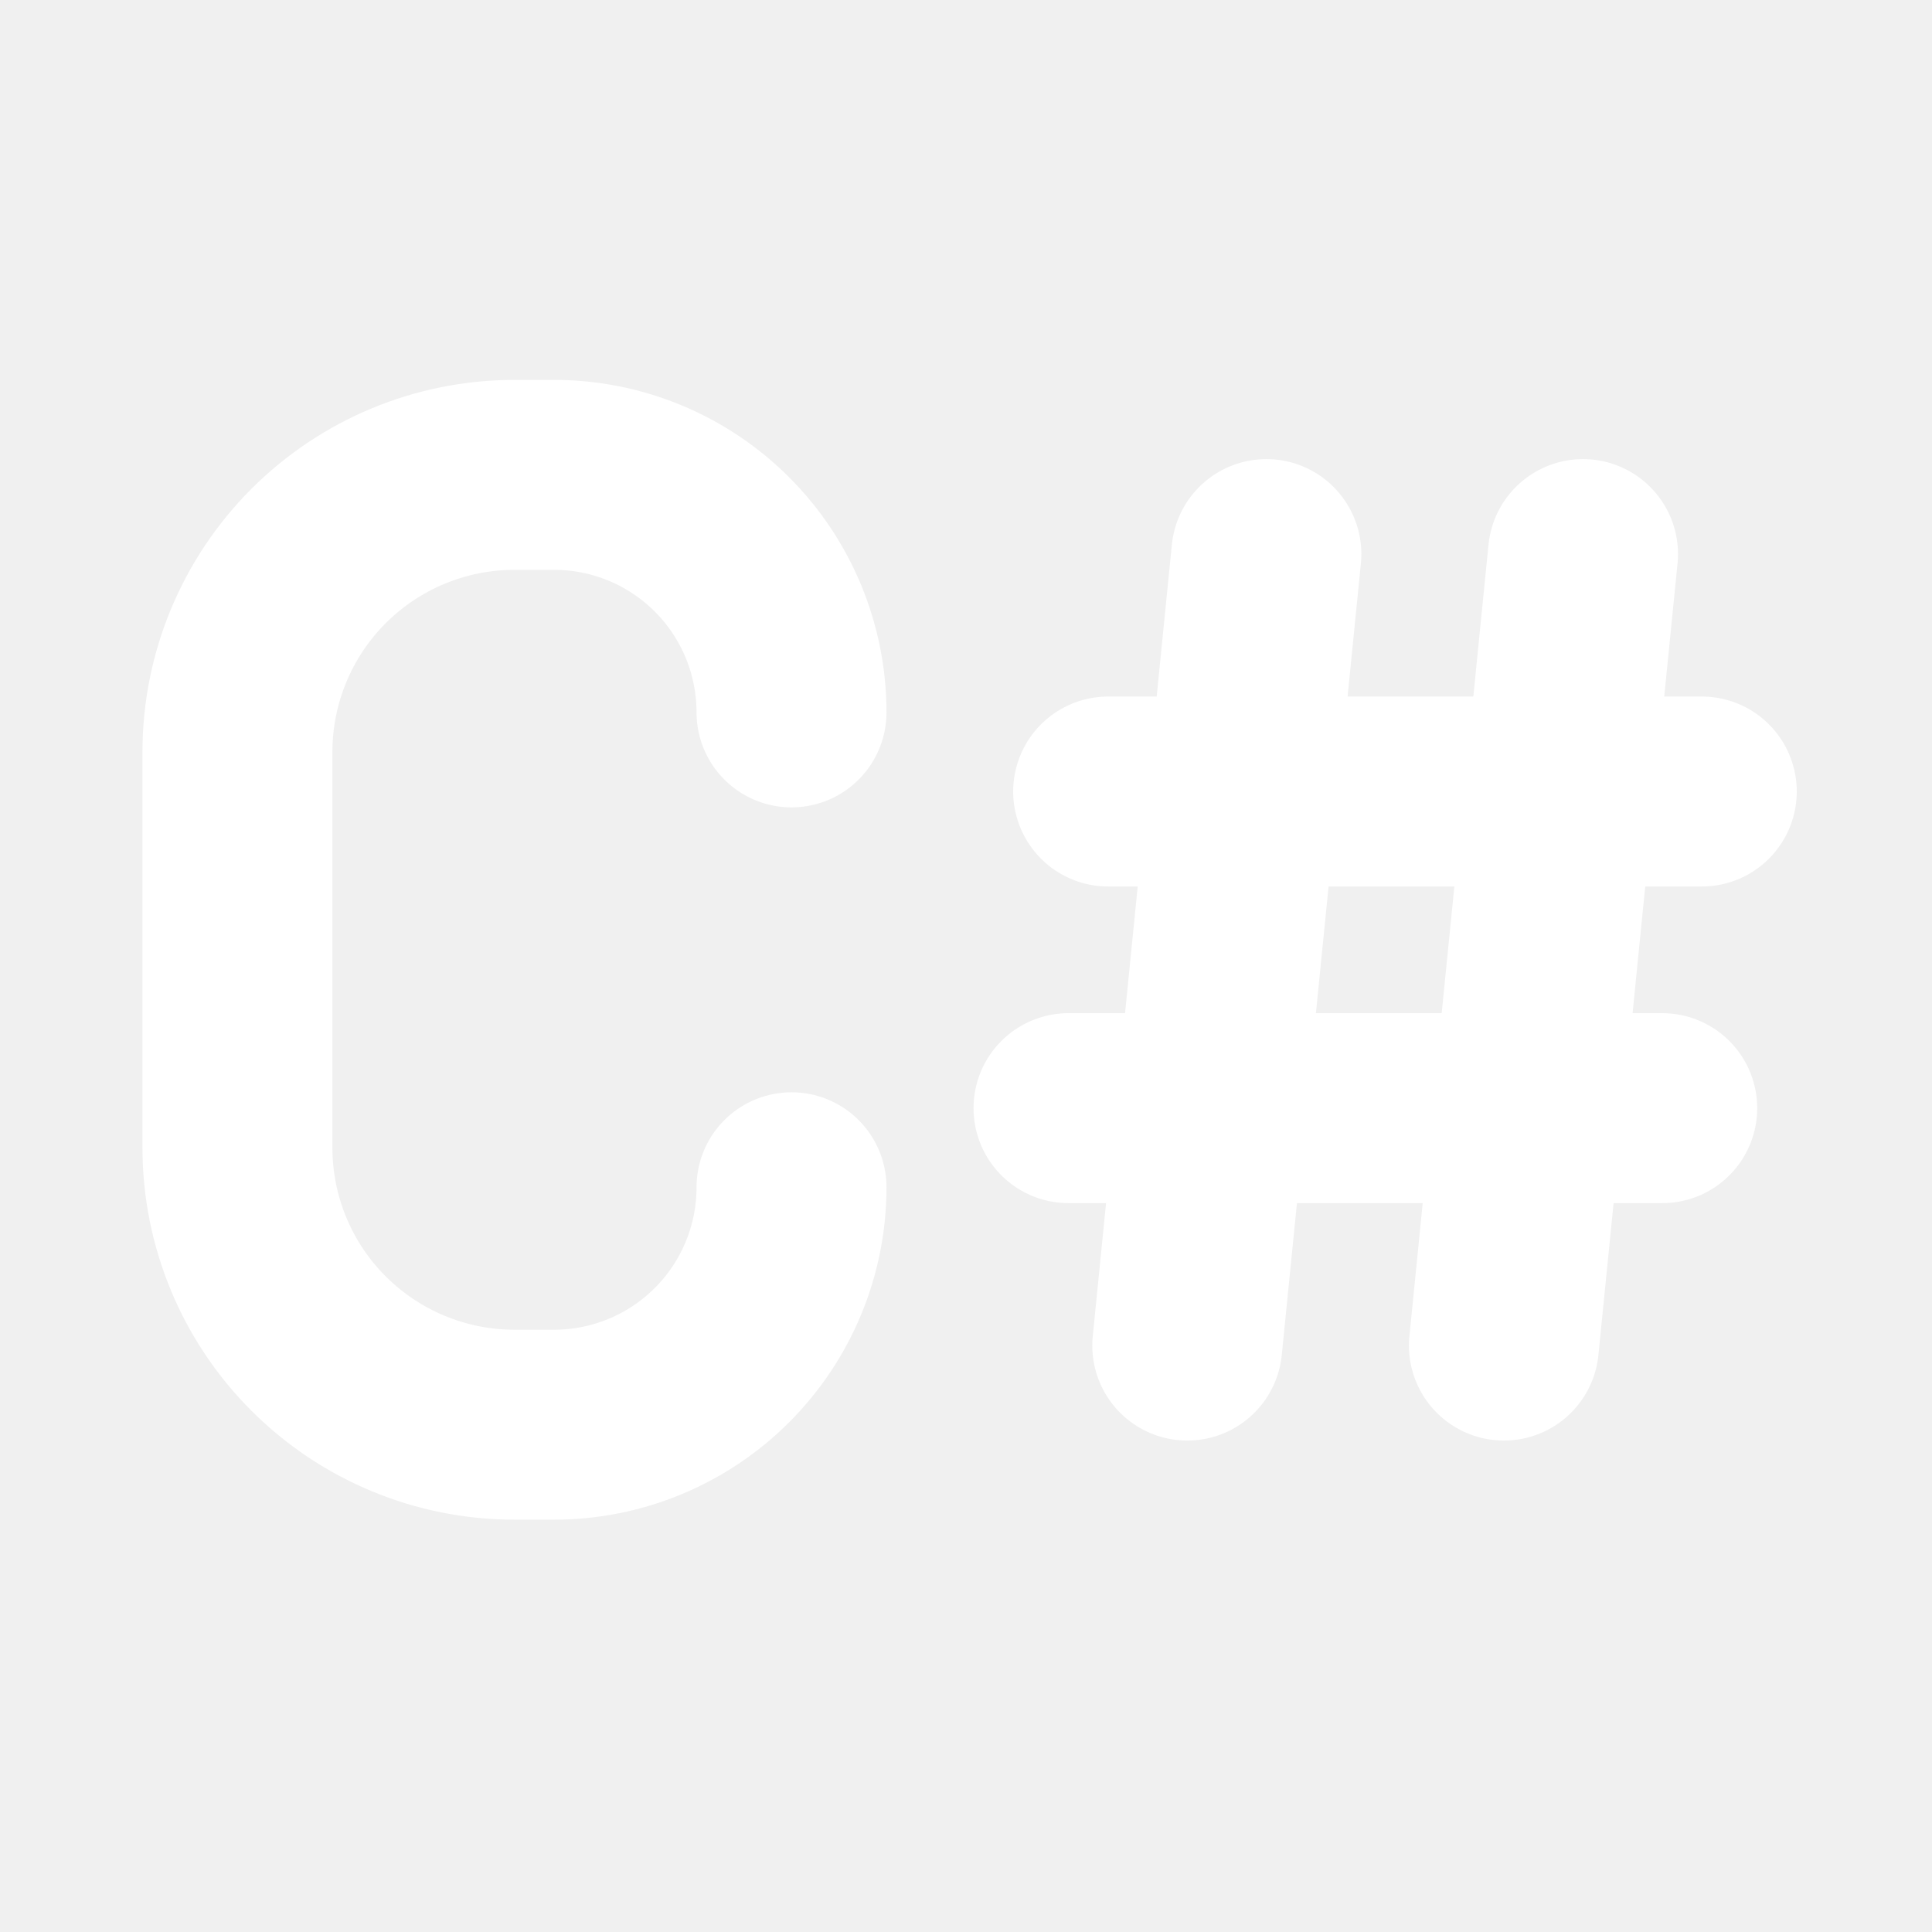
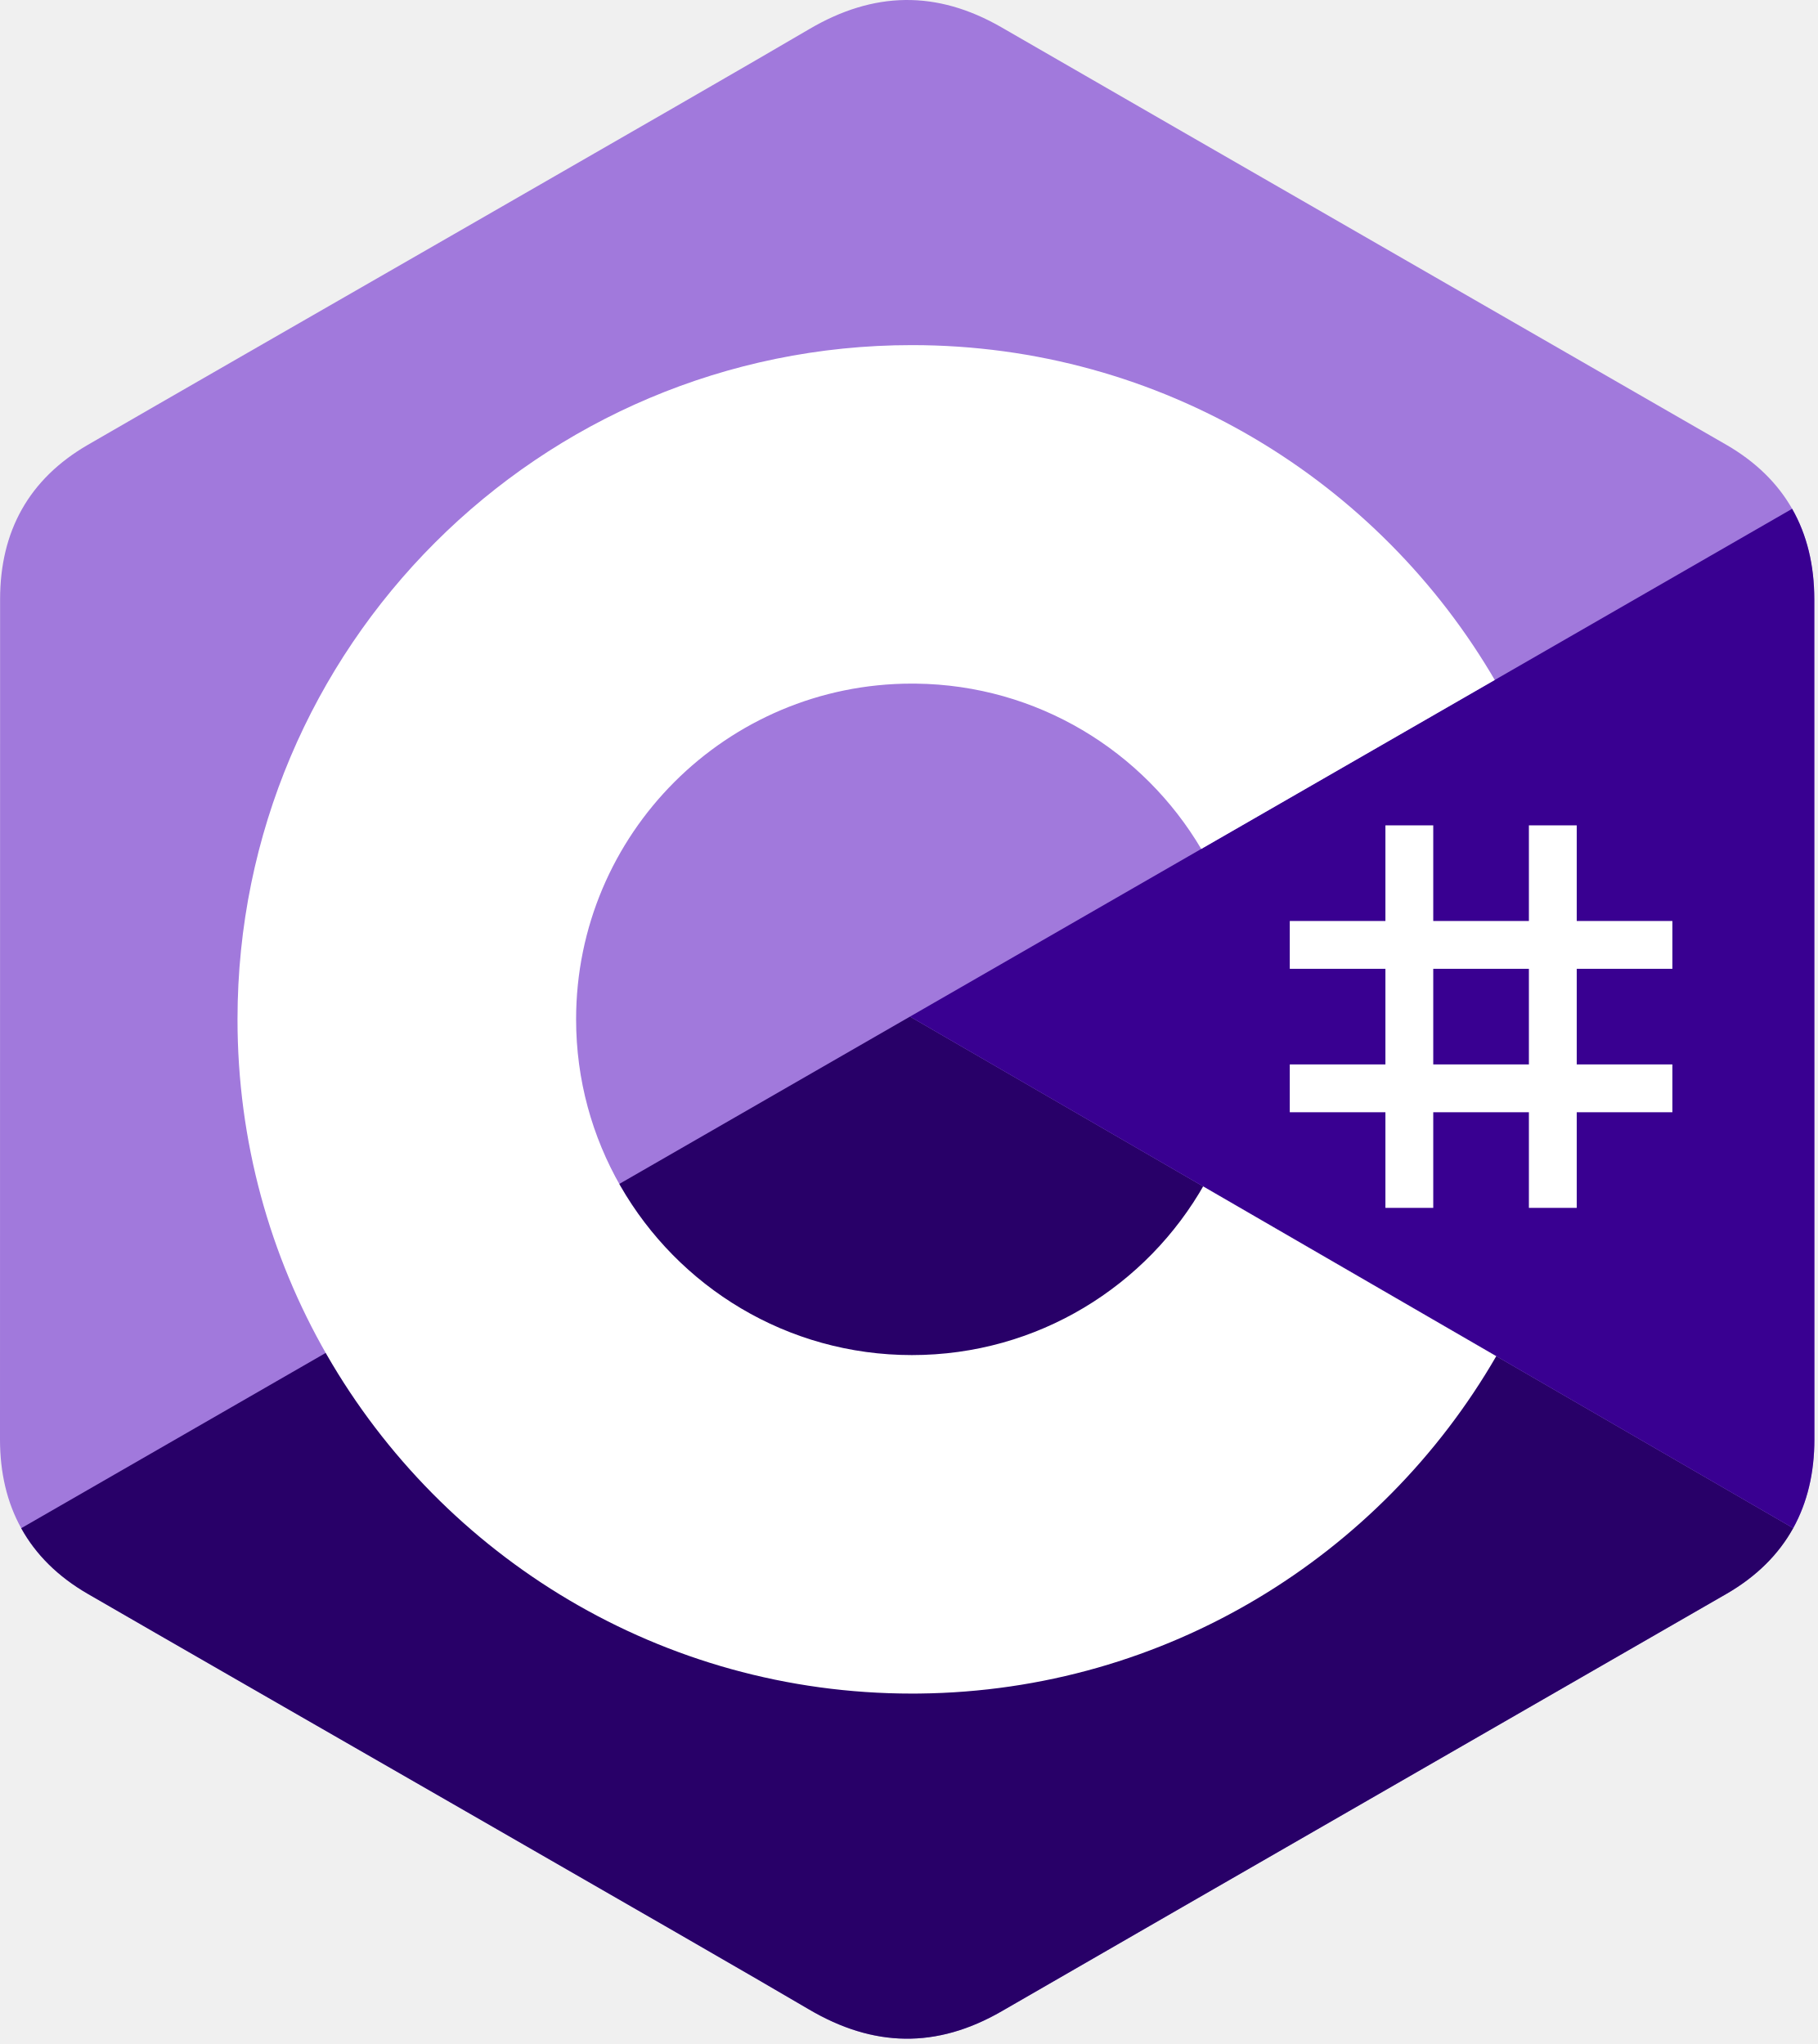
- <svg xmlns="http://www.w3.org/2000/svg" width="19" height="19" viewBox="0 0 19 19" fill="none">
-   <path d="M7.784 7.006C7.784 6.386 7.538 5.792 7.1 5.354C6.662 4.916 6.068 4.67 5.449 4.67H5.06C4.337 4.67 3.644 4.957 3.133 5.468C2.622 5.979 2.335 6.672 2.335 7.395V11.287C2.335 12.009 2.622 12.703 3.133 13.213C3.644 13.724 4.337 14.011 5.06 14.011H5.449C6.068 14.011 6.662 13.765 7.1 13.327C7.538 12.889 7.784 12.296 7.784 11.676" stroke="white" stroke-width="1.868" stroke-linecap="round" stroke-linejoin="round" />
-   <path d="M12.454 5.449L11.676 13.233" stroke="white" stroke-width="1.868" stroke-linecap="round" stroke-linejoin="round" />
-   <path d="M15.568 5.449L14.79 13.233" stroke="white" stroke-width="1.868" stroke-linecap="round" stroke-linejoin="round" />
-   <path d="M10.898 7.784H16.736" stroke="white" stroke-width="1.868" stroke-linecap="round" stroke-linejoin="round" />
-   <path d="M16.347 10.898H10.508" stroke="white" stroke-width="1.868" stroke-linecap="round" stroke-linejoin="round" />
+ <svg xmlns="http://www.w3.org/2000/svg" width="256px" height="288px" viewBox="0 0 256 288" version="1.1" preserveAspectRatio="xMidYMid">
+   <g>
+     <path d="M255.569,84.452 C255.567,79.622 254.534,75.354 252.445,71.691 C250.393,68.089 247.32,65.07 243.198,62.683 C209.173,43.064 175.115,23.505 141.101,3.866 C131.931,-1.428 123.04,-1.235 113.938,4.135 C100.395,12.122 32.59,50.969 12.385,62.672 C4.064,67.489 0.015,74.861 0.013,84.443 C0,123.898 0.013,163.352 0,202.808 C0,207.532 0.991,211.717 2.988,215.325 C5.041,219.036 8.157,222.138 12.374,224.579 C32.58,236.282 100.394,275.126 113.934,283.115 C123.04,288.488 131.931,288.68 141.104,283.384 C175.119,263.744 209.179,244.186 243.209,224.567 C247.426,222.127 250.542,219.023 252.595,215.315 C254.589,211.707 255.582,207.522 255.582,202.797 C255.582,202.797 255.582,123.908 255.569,84.452" fill="#A179DC" fill-rule="nonzero" />
+     <path d="M128.182,143.241 L2.988,215.325 C5.041,219.036 8.157,222.138 12.374,224.579 C32.58,236.282 100.394,275.126 113.934,283.115 C123.04,288.488 131.931,288.68 141.104,283.384 C175.119,263.744 209.179,244.186 243.209,224.567 C247.426,222.127 250.542,219.023 252.595,215.315 L128.182,143.241" fill="#280068" fill-rule="nonzero" />
+     <path d="M255.569,84.452 C255.567,79.622 254.534,75.354 252.445,71.691 L128.182,143.241 L252.595,215.315 C254.589,211.707 255.58,207.522 255.582,202.797 C255.582,202.797 255.582,123.908 255.569,84.452" fill="#390091" fill-rule="nonzero" />
+     <path d="M201.892,116.294 L201.892,129.768 L215.366,129.768 L215.366,116.294 L222.103,116.294 L222.103,129.768 L235.577,129.768 L235.577,136.505 L222.103,136.505 L222.103,149.978 L235.577,149.978 L235.577,156.715 L222.103,156.715 L222.103,170.189 L215.366,170.189 L215.366,156.715 L201.892,156.715 L201.892,170.189 L195.155,170.189 L195.155,156.715 L181.682,156.715 L181.682,149.978 L195.155,149.978 L195.155,136.505 L181.682,136.505 L181.682,129.768 L195.155,129.768 L195.155,116.294 L201.892,116.294 Z M215.366,136.505 L201.892,136.505 L201.892,149.978 L215.366,149.978 L215.366,136.505 Z" fill="#FFFFFF" />
+     <path d="M128.457,48.626 C163.601,48.626 194.284,67.712 210.719,96.082 L210.558,95.809 L169.21,119.617 C161.063,105.824 146.128,96.515 128.996,96.323 L128.457,96.32 C102.331,96.32 81.151,117.5 81.151,143.625 C81.151,152.169 83.428,160.178 87.39,167.095 C95.544,181.33 110.873,190.931 128.457,190.931 C146.15,190.931 161.566,181.208 169.678,166.821 L169.481,167.166 L210.768,191.084 C194.513,219.213 164.25,238.241 129.515,238.62 L128.457,238.626 C93.202,238.626 62.432,219.422 46.038,190.902 C38.035,176.979 33.456,160.838 33.456,143.625 C33.456,91.159 75.988,48.626 128.457,48.626 Z" fill="#FFFFFF" fill-rule="nonzero" />
+   </g>
</svg>
